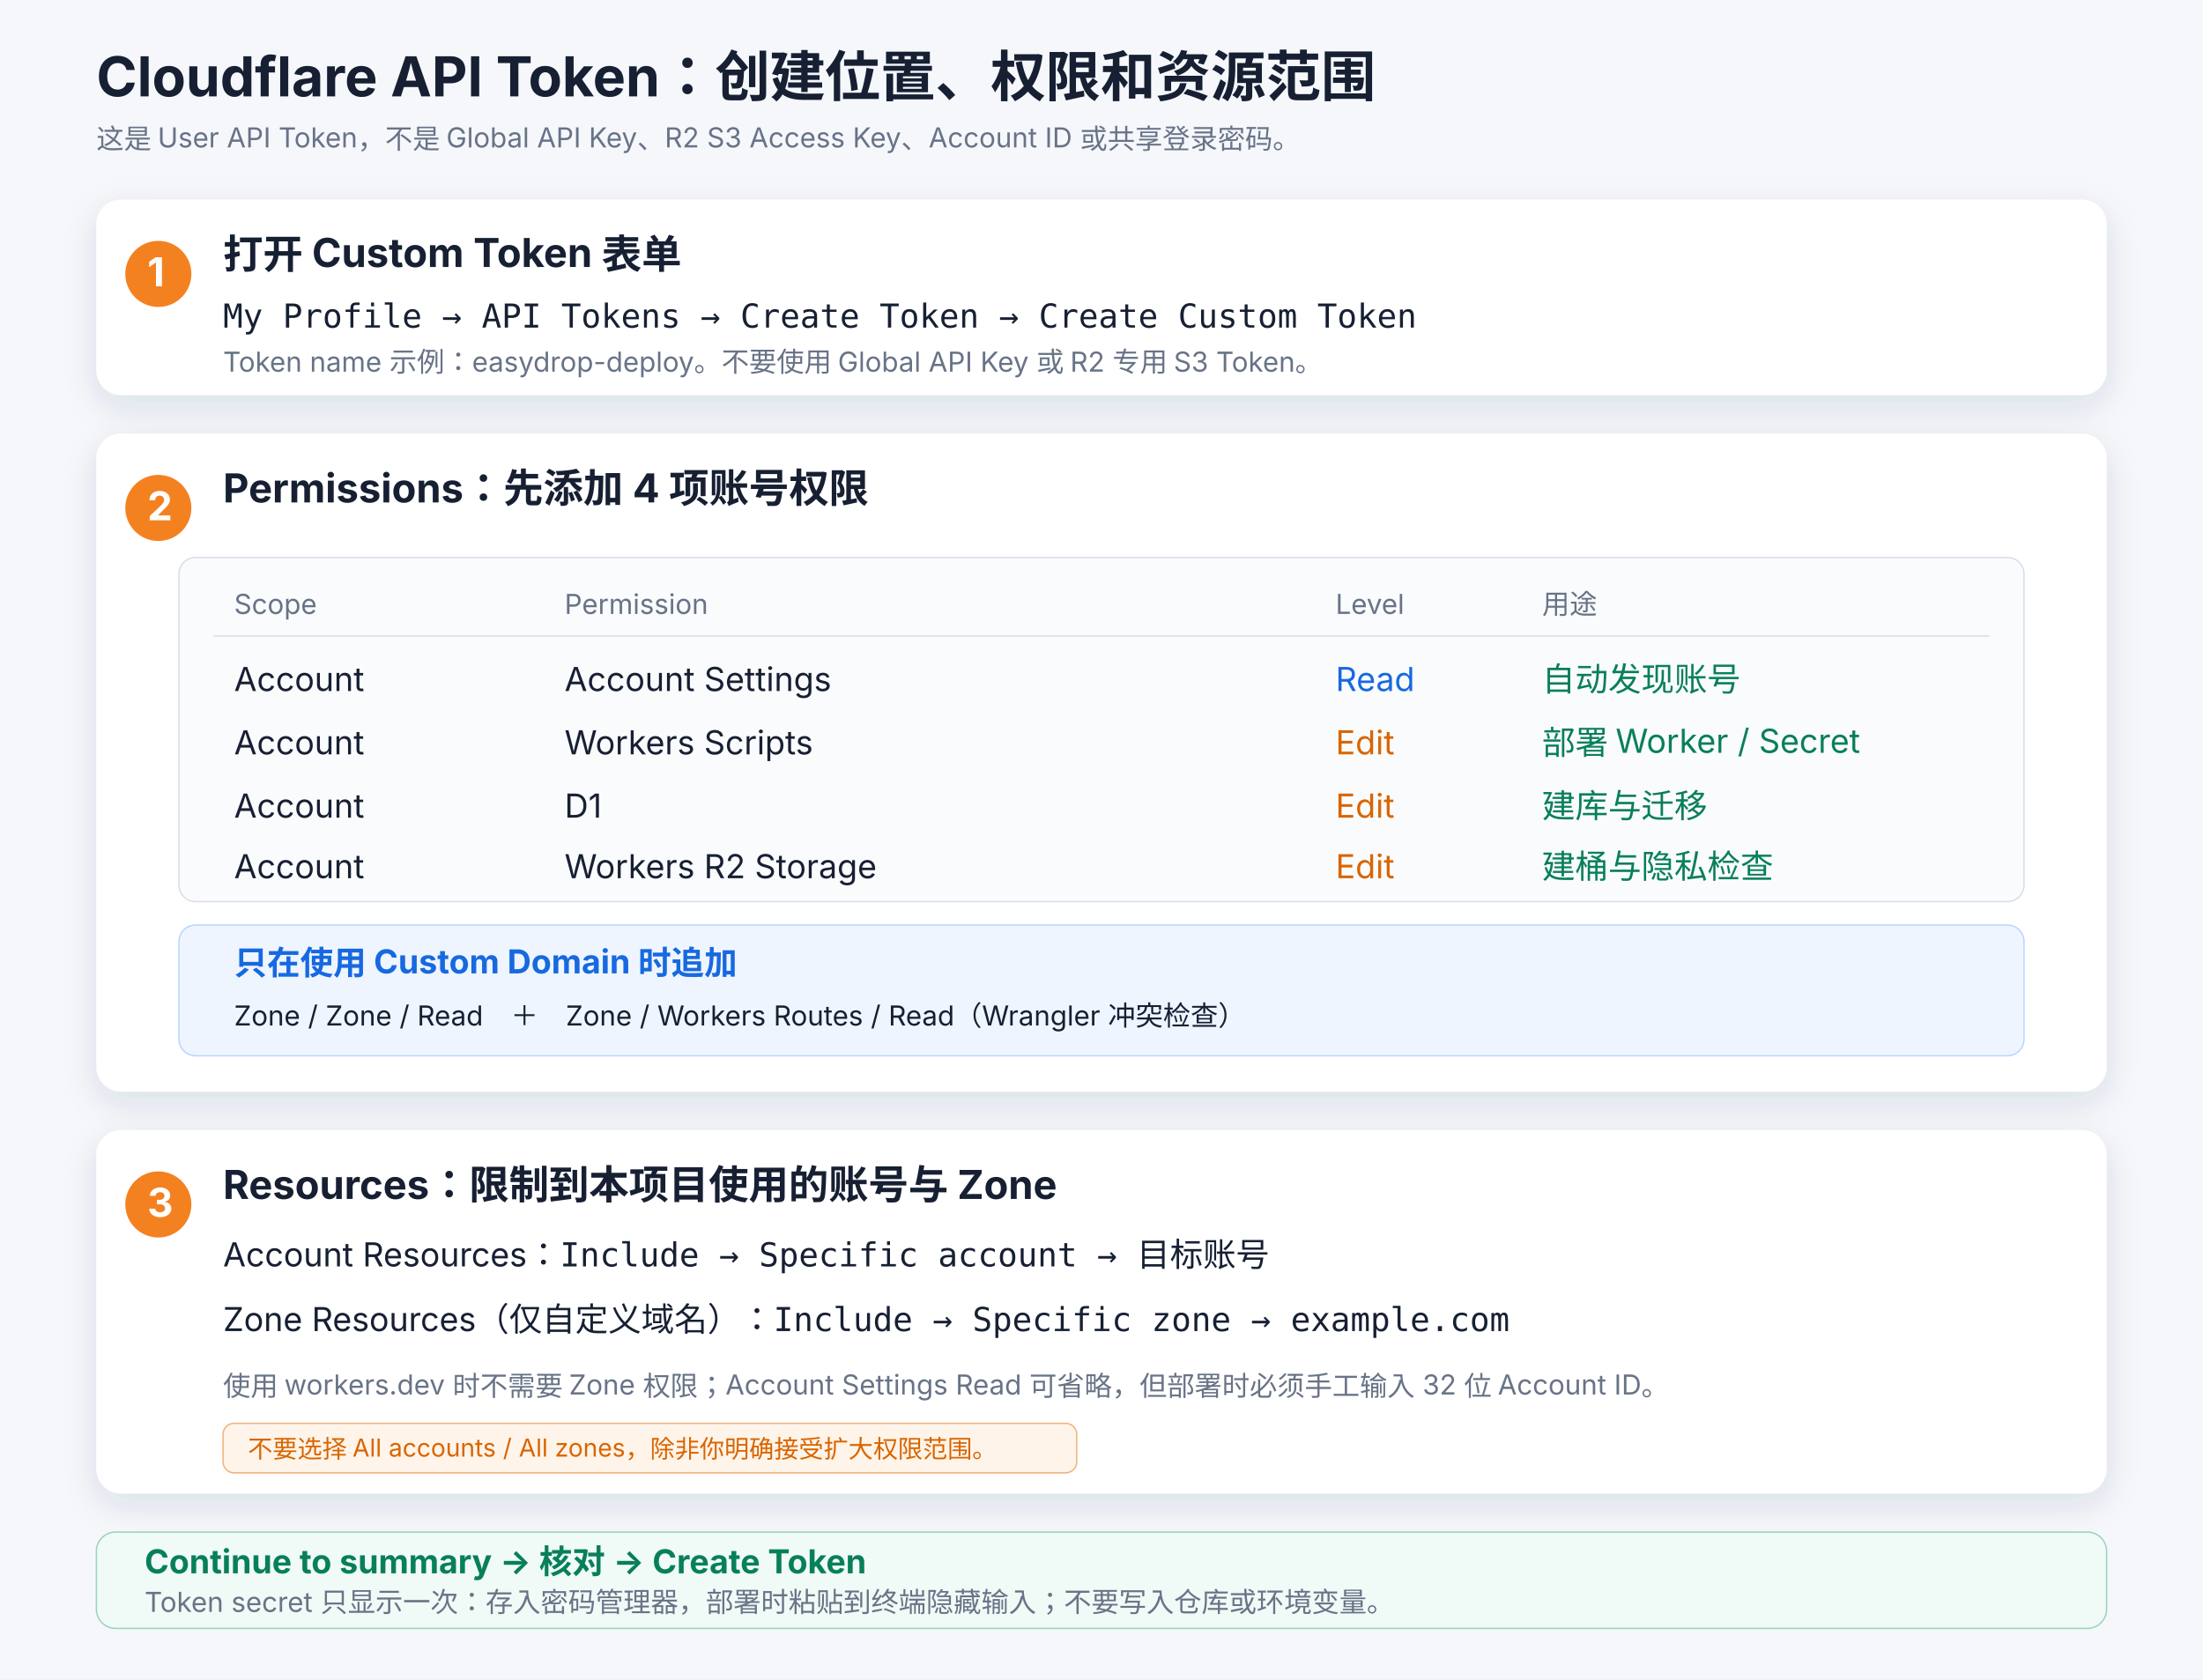
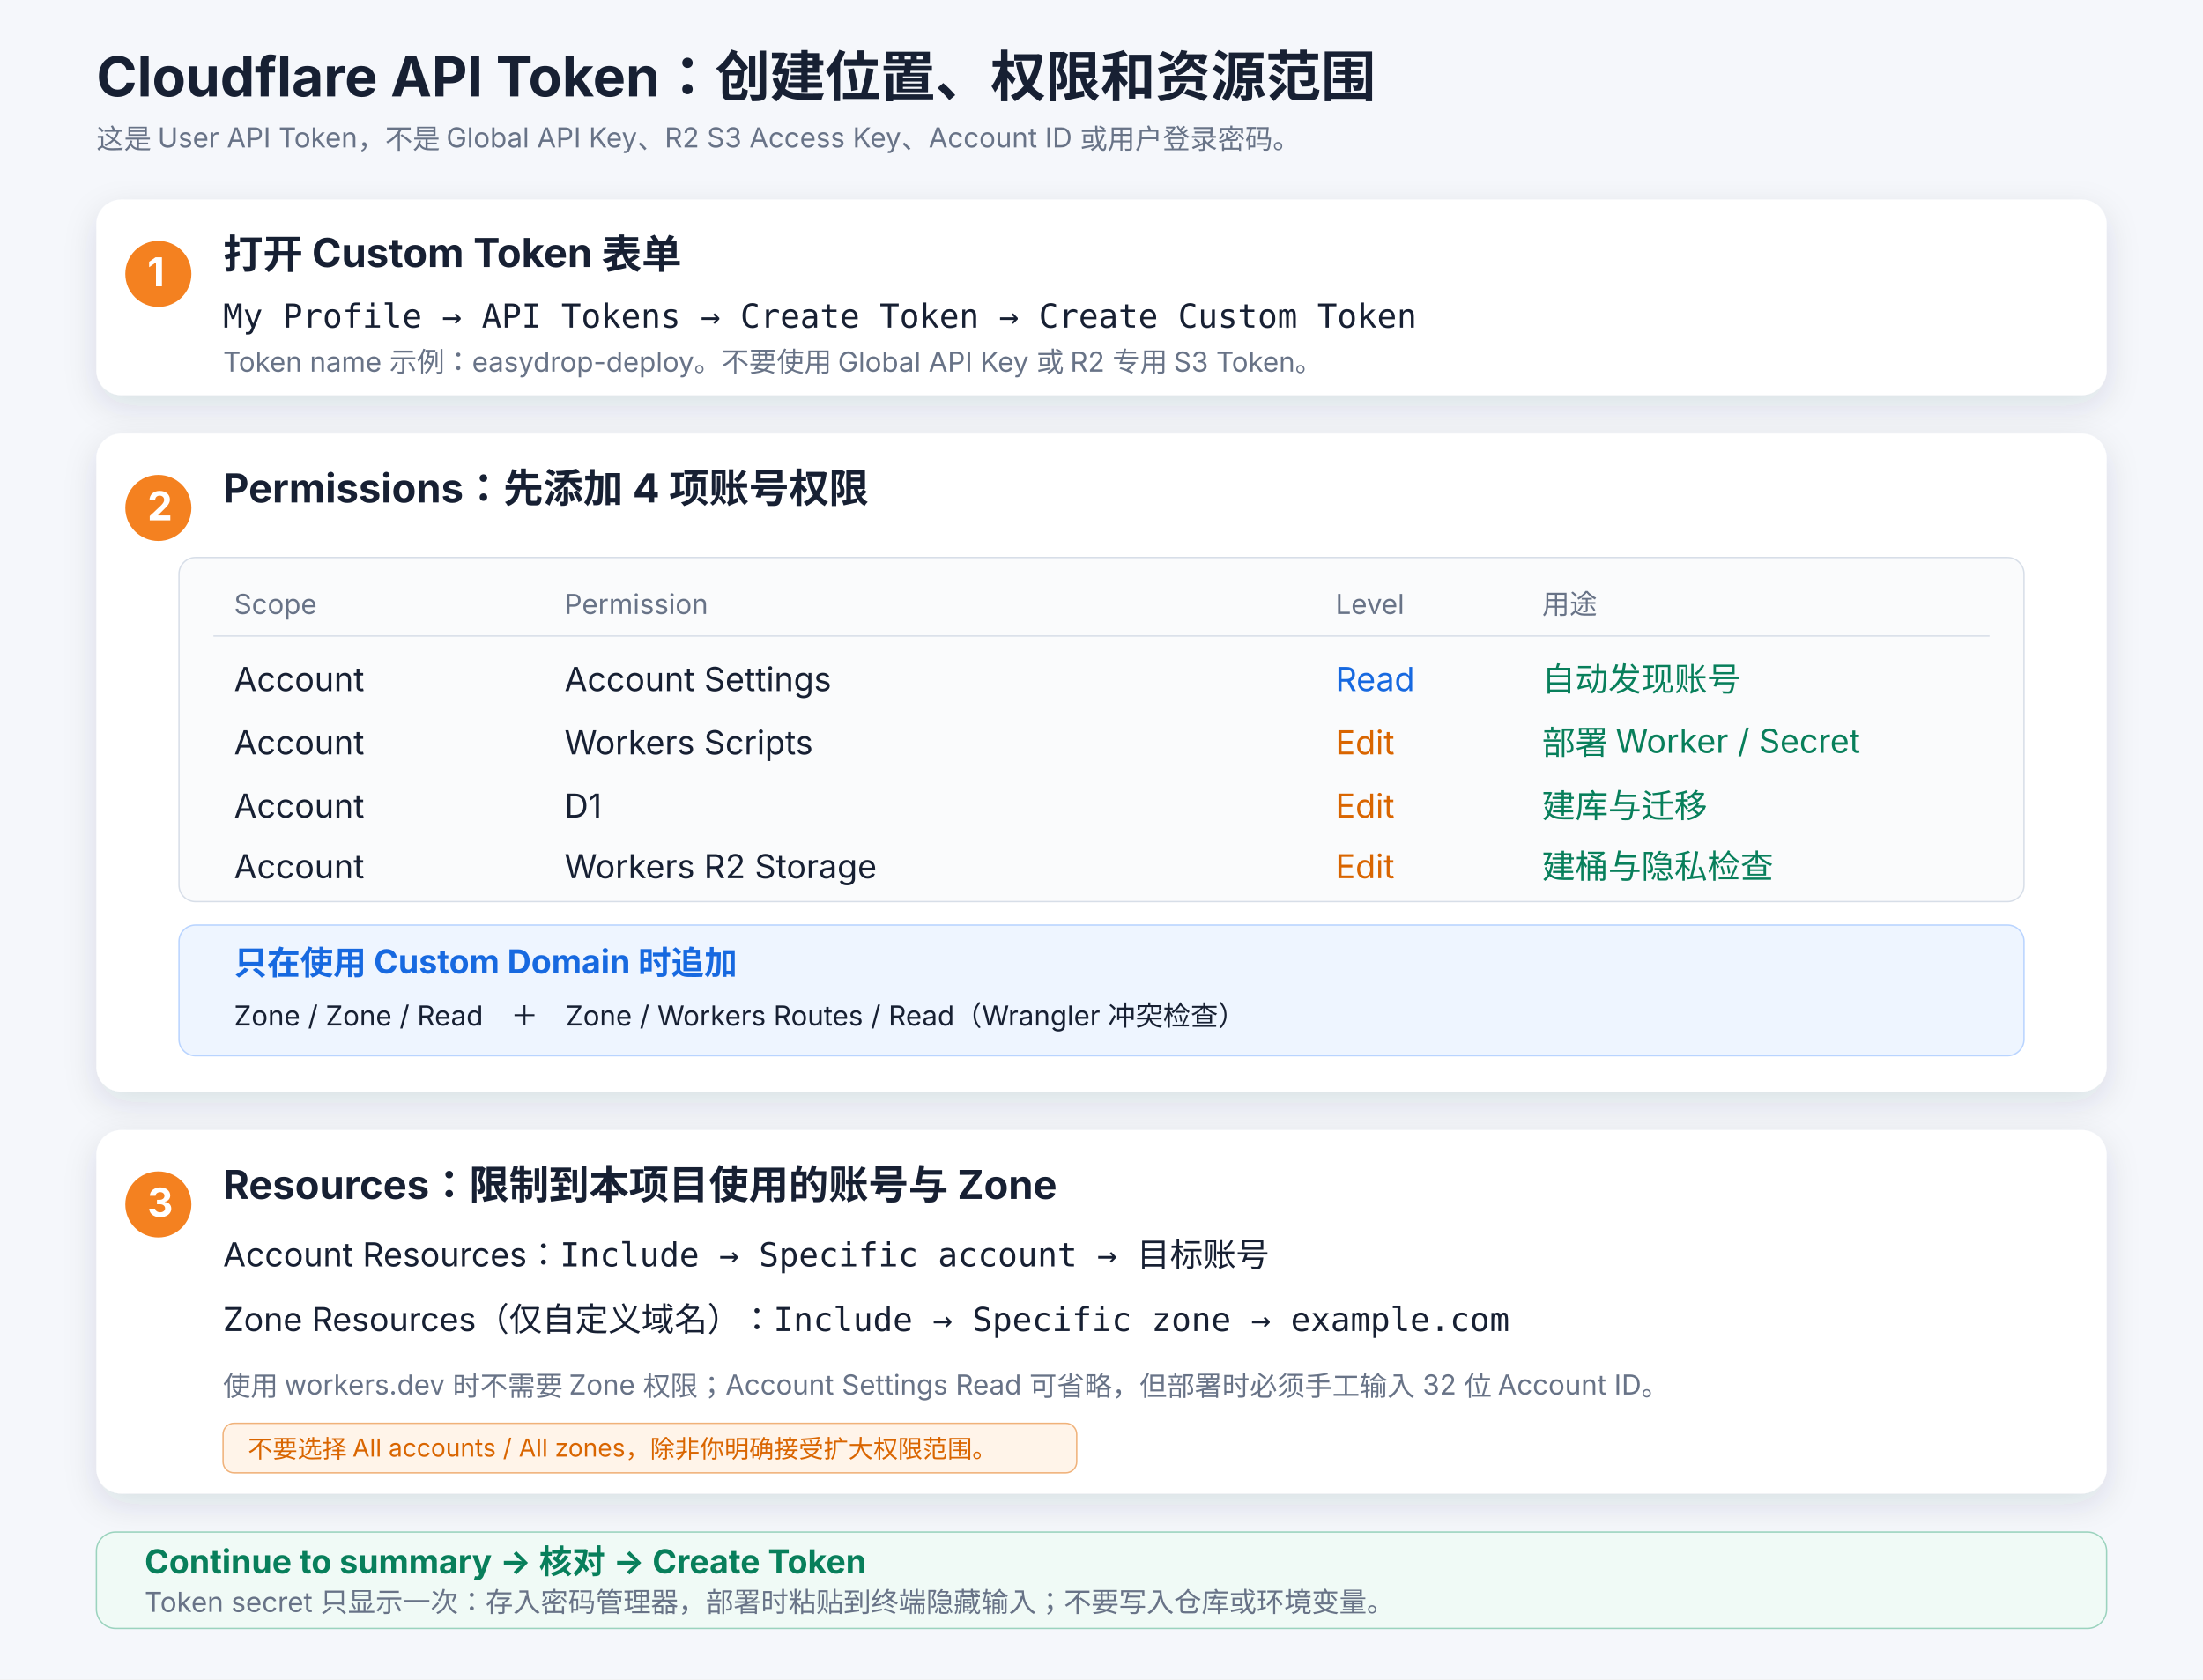
<svg xmlns="http://www.w3.org/2000/svg" width="1600" height="1220" viewBox="0 0 1600 1220" role="img" aria-labelledby="title desc">
  <defs>
    <filter id="shadow" x="-10%" y="-15%" width="120%" height="140%">
      <feDropShadow dx="0" dy="8" stdDeviation="12" flood-color="#18324d" flood-opacity=".12" />
    </filter>
    <style>
      text{font-family:-apple-system,BlinkMacSystemFont,"Segoe UI","PingFang SC","Microsoft YaHei",sans-serif;fill:#172033}
      .title{font-size:40px;font-weight:750}.heading{font-size:29px;font-weight:720}.body{font-size:24px}.small{font-size:20px}.tiny{font-size:18px}.muted{fill:#687387}.white{fill:#fff}.orange{fill:#d96500}.blue{fill:#1769e0}.green{fill:#087f5b}.mono{font-family:ui-monospace,SFMono-Regular,Menlo,monospace}
    </style>
  </defs>
  <rect width="1600" height="1220" fill="#f5f7fb" />
  <text x="70" y="70" class="title">Cloudflare API Token：创建位置、权限和资源范围</text>
-   <text x="70" y="108" class="small muted">这是 User API Token，不是 Global API Key、R2 S3 Access Key、Account ID 或共享登录密码。</text>
+   <text x="70" y="108" class="small muted">这是 User API Token，不是 Global API Key、R2 S3 Access Key、Account ID 或用户登录密码。</text>
  <rect x="70" y="145" width="1460" height="142" rx="18" fill="#fff" filter="url(#shadow)" />
  <circle cx="115" cy="199" r="24" fill="#f48120" />
  <text x="107" y="208" class="heading white">1</text>
  <text x="162" y="195" class="heading">打开 Custom Token 表单</text>
  <text x="162" y="238" class="body mono">My Profile → API Tokens → Create Token → Create Custom Token</text>
  <text x="162" y="270" class="small muted">Token name 示例：easydrop-deploy。不要使用 Global API Key 或 R2 专用 S3 Token。</text>
  <rect x="70" y="315" width="1460" height="478" rx="18" fill="#fff" filter="url(#shadow)" />
  <circle cx="115" cy="369" r="24" fill="#f48120" />
  <text x="107" y="378" class="heading white">2</text>
  <text x="162" y="365" class="heading">Permissions：先添加 4 项账号权限</text>
  <rect x="130" y="405" width="1340" height="250" rx="12" fill="#fafbfc" stroke="#d7dee8" />
  <text x="170" y="446" class="small muted">Scope</text>
  <text x="410" y="446" class="small muted">Permission</text>
  <text x="970" y="446" class="small muted">Level</text>
  <text x="1120" y="446" class="small muted">用途</text>
  <line x1="155" y1="462" x2="1445" y2="462" stroke="#d7dee8" />
  <g class="body">
    <text x="170" y="502">Account</text>
    <text x="410" y="502">Account Settings</text>
    <text x="970" y="502" class="blue">Read</text>
    <text x="1120" y="502" class="green">自动发现账号</text>
    <text x="170" y="548">Account</text>
    <text x="410" y="548">Workers Scripts</text>
    <text x="970" y="548" class="orange">Edit</text>
    <text x="1120" y="548" class="green">部署 Worker / Secret</text>
    <text x="170" y="594">Account</text>
    <text x="410" y="594">D1</text>
    <text x="970" y="594" class="orange">Edit</text>
    <text x="1120" y="594" class="green">建库与迁移</text>
  </g>
  <text x="170" y="638" class="body">Account</text>
  <text x="410" y="638" class="body">Workers R2 Storage</text>
  <text x="970" y="638" class="body orange">Edit</text>
  <text x="1120" y="638" class="body green">建桶与隐私检查</text>
  <rect x="130" y="672" width="1340" height="95" rx="12" fill="#eef5ff" stroke="#b9d4ff" />
  <text x="170" y="708" class="body blue" font-weight="700">只在使用 Custom Domain 时追加</text>
  <text x="170" y="745" class="small">Zone / Zone / Read　＋　Zone / Workers Routes / Read（Wrangler 冲突检查）</text>
  <rect x="70" y="821" width="1460" height="264" rx="18" fill="#fff" filter="url(#shadow)" />
  <circle cx="115" cy="875" r="24" fill="#f48120" />
  <text x="107" y="884" class="heading white">3</text>
  <text x="162" y="871" class="heading">Resources：限制到本项目使用的账号与 Zone</text>
  <text x="162" y="920" class="body">Account Resources：<tspan class="mono">Include → Specific account → 目标账号</tspan>
  </text>
  <text x="162" y="967" class="body">Zone Resources（仅自定义域名）：<tspan class="mono">Include → Specific zone → example.com</tspan>
  </text>
  <text x="162" y="1014" class="small muted">使用 workers.dev 时不需要 Zone 权限；Account Settings Read 可省略，但部署时必须手工输入 32 位 Account ID。</text>
  <rect x="162" y="1034" width="620" height="36" rx="8" fill="#fff4e9" stroke="#f0b27a" />
  <text x="180" y="1059" class="tiny orange">不要选择 All accounts / All zones，除非你明确接受扩大权限范围。</text>
  <rect x="70" y="1113" width="1460" height="70" rx="14" fill="#f0faf6" stroke="#9bd3be" />
  <text x="105" y="1143" class="body green" font-weight="700">Continue to summary → 核对 → Create Token</text>
  <text x="105" y="1171" class="small muted">Token secret 只显示一次：存入密码管理器，部署时粘贴到终端隐藏输入；不要写入仓库或环境变量。</text>
</svg>
